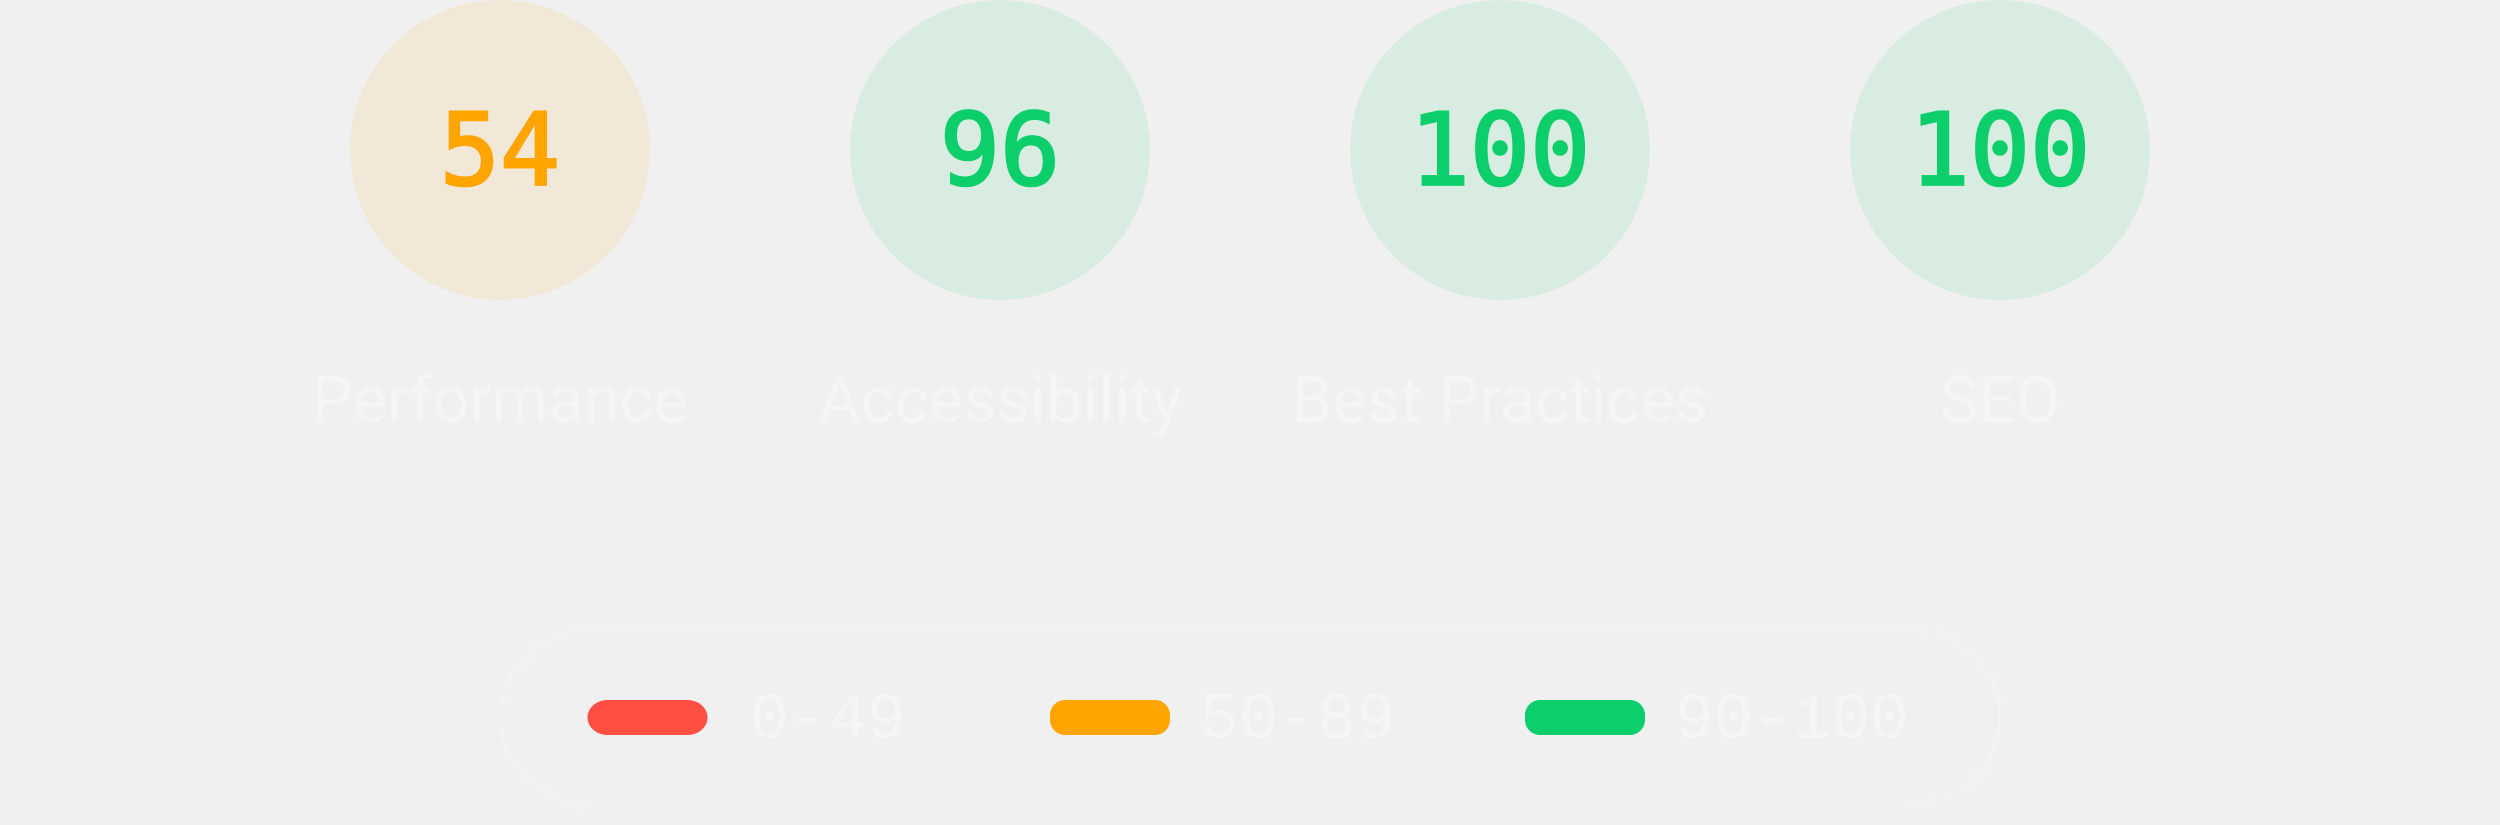
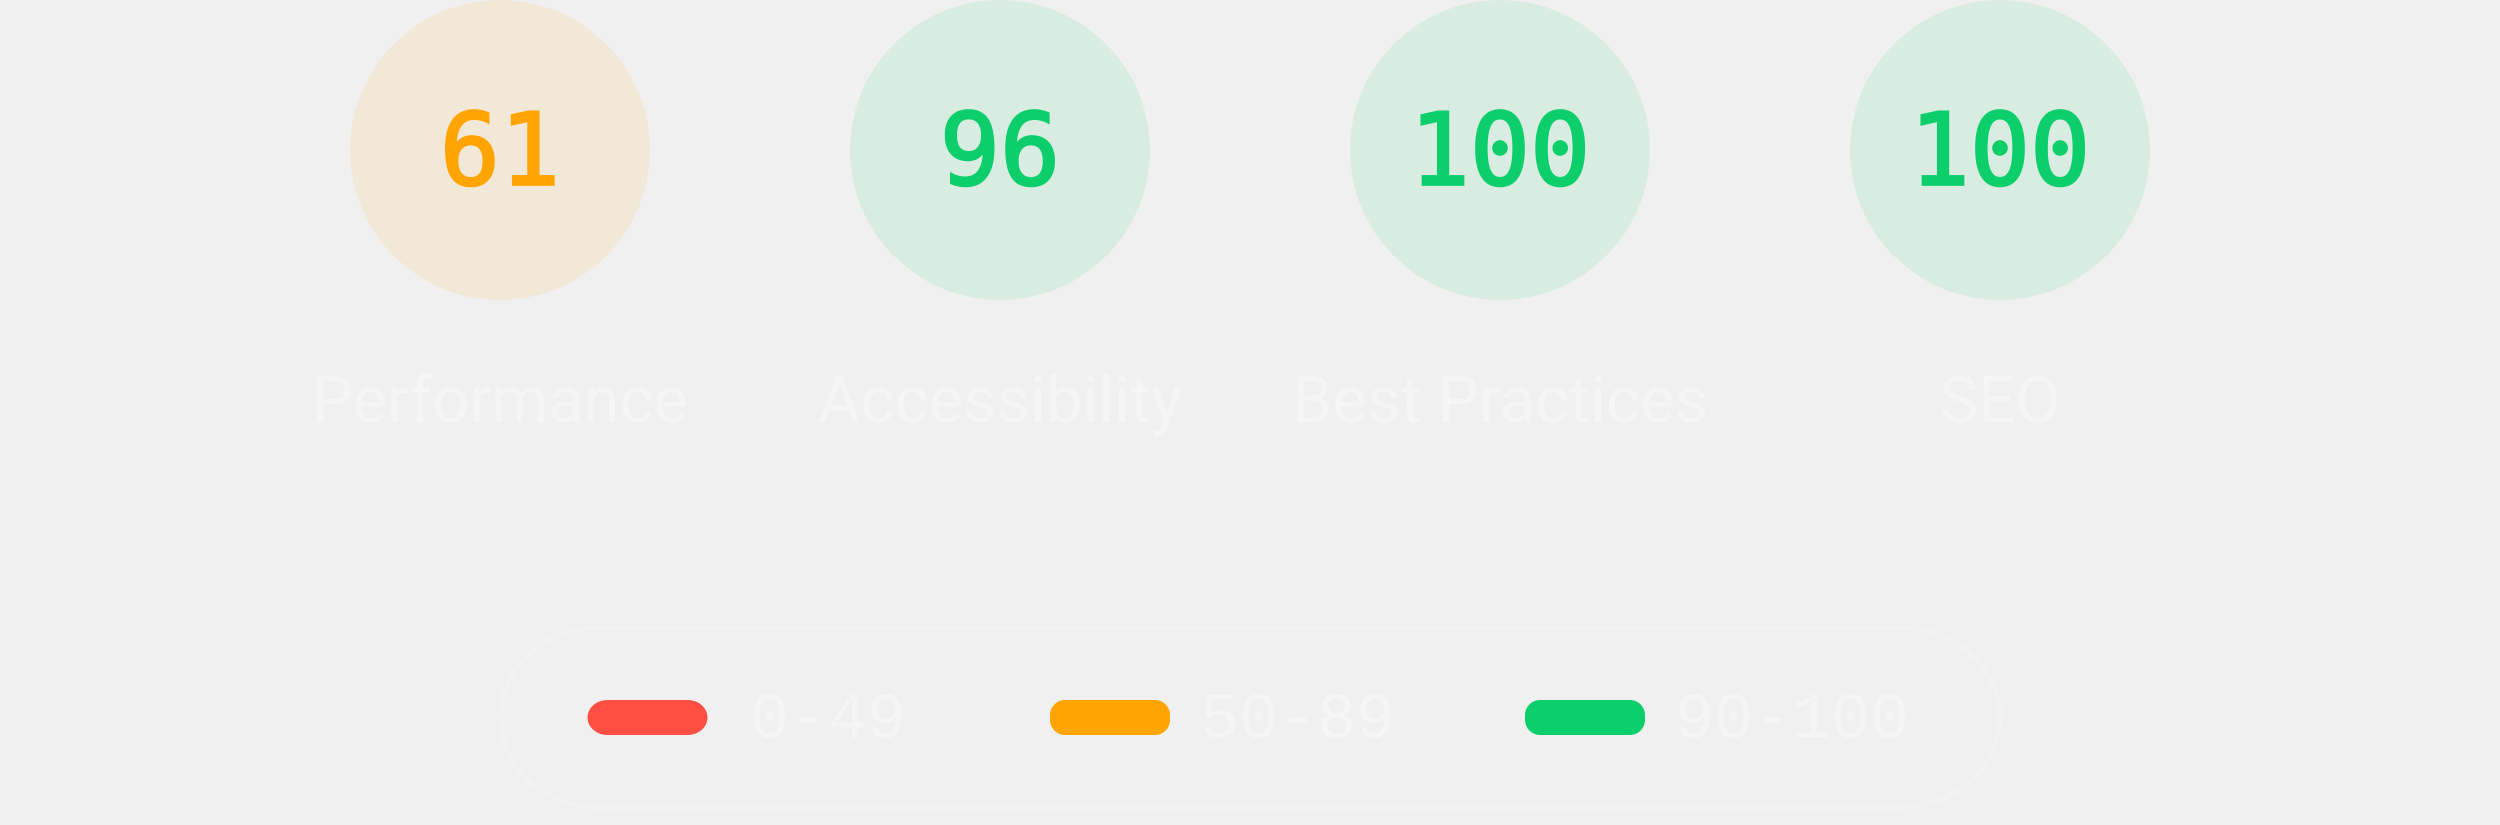
<svg xmlns="http://www.w3.org/2000/svg" class="theme--dark" fill="none" width="1000" height="330">
  <style>
			.gauge-base {
				opacity: 0.1
			}

			.gauge-arc {
				fill: none;
				animation-delay: 250ms;
				stroke-linecap: round;
				transform: rotate(-90deg);
				transform-origin: 100px 60px;
				animation: load-gauge 1s ease forwards
			}

			.guage-text {
				font-size: 40px;
				font-family: monospace;
				text-align: center
			}

			.guage-red {
				color: #ff4e42;
				fill: #ff4e42;
				stroke: #ff4e42
			}
			.guage-orange {
				color: #ffa400;
				fill: #ffa400;
				stroke: #ffa400
			}
			.guage-green {
				color: #0cce6b;
				fill: #0cce6b;
				stroke: #0cce6b
			}
			.theme--agnostic .guage-undefined {
				color: #5c5c5c;
				fill: #5c5c5c;
				stroke: #5c5c5c
			}
			.theme--light .guage-undefined {
				color: #1e1e1e;
				fill: #1e1e1e;
				stroke: #1e1e1e
			}
			.theme--dark .guage-undefined {
				color: #f5f5f5;
				fill: #f5f5f5;
				stroke: #f5f5f5
			}

			.guage-title {
				stroke: none;
				font-size: 26px;
				line-height: 26px;
				font-family: Roboto, Halvetica, Arial, sans-serif
			}
			.metric.guage-title {
				font-family: 'Courier New', Courier, monospace
			}
			.theme--agnostic .guage-title {
				color: #737373;
				fill: #737373
			}
			.theme--light .guage-title {
				color: #212121;
				fill: #212121
			}
			.theme--dark .guage-title {
				color: #f5f5f5;
				fill: #f5f5f5
			}

			@keyframes load-gauge {
				from {
					stroke-dasharray: 0 352.858
				}
			}
			.lh-gauge--pwa__disc {
				fill: #e0e0e0
			}
			.lh-gauge--pwa__logo {
				position: relative;
				fill: #b0b0b0
			}
			.lh-gauge--pwa__invisible {
				display: none
			}
			.lh-gauge--pwa__visible {
				display: inline
			}
			.guage-invisible {
				display: none
			}
			.lh-gauge--pwa__logo--primary-color {
				fill: #304ffe
			}
			.theme--agnostic .lh-gauge--pwa__logo--secondary-color {
				fill: #787878
			}
			.theme--light .lh-gauge--pwa__logo--secondary-color {
				fill: #3d3d3d
			}
			.theme--dark .lh-gauge--pwa__logo--secondary-color {
				fill: #d8b6b6
			}
			.theme--light #svg_2 {
				stroke: #00000022
			}
			.theme--agnostic #svg_2 {
				stroke: #616161
			}
			.theme--light #svg_2 {
				stroke: #00000022
			}
			.theme--dark #svg_2 {
				stroke: #f5f5f566
			}
		</style>
  <svg class="guage-div guage-perf guage-orange" viewBox="0 0 200 200" width="200" height="200" x="100" y="0">
    <circle class="gauge-base" r="56" cx="100" cy="60" stroke-width="8" />
-     <circle class="gauge-arc guage-arc-1" r="56" cx="100" cy="60" stroke-width="8" style="stroke-dasharray: 190.003, 351.858;" />
-     <text class="guage-text" x="100px" y="60px" alignment-baseline="central" dominant-baseline="central" text-anchor="middle">54</text>
+     <circle class="gauge-arc guage-arc-1" r="56" cx="100" cy="60" stroke-width="8" style="stroke-dasharray: 214.633, 351.858;" />
+     <text class="guage-text" x="100px" y="60px" alignment-baseline="central" dominant-baseline="central" text-anchor="middle">61</text>
    <text class="guage-title" x="100px" y="160px" alignment-baseline="central" dominant-baseline="central" text-anchor="middle">Performance</text>
  </svg>
  <svg class="guage-div guage-acc guage-green" viewBox="0 0 200 200" width="200" height="200" x="300" y="0">
    <circle class="gauge-base" r="56" cx="100" cy="60" stroke-width="8" />
    <circle class="gauge-arc guage-arc-2" r="56" cx="100" cy="60" stroke-width="8" style="stroke-dasharray: 337.784, 351.858;" />
    <text class="guage-text" x="100px" y="60px" alignment-baseline="central" dominant-baseline="central" text-anchor="middle">96</text>
    <text class="guage-title" x="100px" y="160px" alignment-baseline="central" dominant-baseline="central" text-anchor="middle">Accessibility</text>
  </svg>
  <svg class="guage-div guage-best guage-green" viewBox="0 0 200 200" width="200" height="200" x="500" y="0">
    <circle class="gauge-base" r="56" cx="100" cy="60" stroke-width="8" />
    <circle class="gauge-arc guage-arc-3" r="56" cx="100" cy="60" stroke-width="8" style="stroke-dasharray: 351.858, 351.858;" />
    <text class="guage-text" x="100px" y="60px" alignment-baseline="central" dominant-baseline="central" text-anchor="middle">100</text>
    <text class="guage-title" x="100px" y="160px" alignment-baseline="central" dominant-baseline="central" text-anchor="middle">Best Practices</text>
  </svg>
  <svg class="guage-div guage-seo guage-green" viewBox="0 0 200 200" width="200" height="200" x="700" y="0">
    <circle class="gauge-base" r="56" cx="100" cy="60" stroke-width="8" />
    <circle class="gauge-arc guage-arc-4" r="56" cx="100" cy="60" stroke-width="8" style="stroke-dasharray: 351.858, 351.858;" />
    <text class="guage-text" x="100px" y="60px" alignment-baseline="central" dominant-baseline="central" text-anchor="middle">100</text>
    <text class="guage-title" x="100px" y="160px" alignment-baseline="central" dominant-baseline="central" text-anchor="middle">SEO</text>
  </svg>
  <svg class="guage-div guage-pwa guage-invisible" viewBox="0 0 200 200" width="200" height="200" x="900" y="0">
    <svg viewBox="0 0 60 60" width="112" height="112" x="44" y="4">
      <defs>
        <linearGradient id="lh-gauge--pwa__check-circle__gradient-0" x1="50%" y1="0%" x2="50%" y2="100%">
          <stop stop-color="#00C852" offset="0%" />
          <stop stop-color="#009688" offset="100%" />
        </linearGradient>
        <linearGradient id="lh-gauge--pwa__installable__shadow-gradient-0" x1="76.056%" x2="24.111%" y1="82.995%" y2="24.735%">
          <stop stop-color="#A5D6A7" offset="0%" />
          <stop stop-color="#80CBC4" offset="100%" />
        </linearGradient>
        <linearGradient id="lh-gauge--pwa__fast-reliable__shadow-gradient-0" x1="76.056%" y1="82.995%" x2="25.678%" y2="26.493%">
          <stop stop-color="#64B5F6" offset="0%" />
          <stop stop-color="#2979FF" offset="100%" />
        </linearGradient>
        <g id="lh-gauge--pwa__fast-reliable-badge-0">
          <circle fill="#FFFFFF" cx="10" cy="10" r="10" />
          <path fill="#304FFE" d="M10 3.58l5.25 2.34v3.5c0 3.23-2.24 6.26-5.25 7-3.01-.74-5.25-3.77-5.25-7v-3.5L10 3.58zm-.47 10.74l2.76-4.83.03-.07c.04-.08 0-.24-.22-.24h-1.64l.47-3.26h-.47l-2.7 4.77c-.02.01.05-.1-.04.05-.09.16-.1.31.18.31h1.63l-.47 3.27h.47z" />
        </g>
        <g id="lh-gauge--pwa__installable-badge-0">
          <circle fill="#FFFFFF" cx="10" cy="10" r="10" />
          <path fill="#009688" d="M10 4.167A5.835 5.835 0 0 0 4.167 10 5.835 5.835 0 0 0 10 15.833 5.835 5.835 0 0 0 15.833 10 5.835 5.835 0 0 0 10 4.167zm2.917 6.416h-2.334v2.334H9.417v-2.334H7.083V9.417h2.334V7.083h1.166v2.334h2.334v1.166z" />
        </g>
      </defs>
      <g stroke="none" fill-rule="nonzero">
        <circle class="lh-gauge--pwa__disc" cx="30" cy="30" r="30" />
        <g class="lh-gauge--pwa__logo">
          <path d="M35.66 19.39l.7-1.75h2L37.4 15 38.6 12l3.4 9h-2.51l-.58-1.61z" />
          <path d="M33.52 21l3.65-9h-2.42l-2.5 5.82L30.5 12h-1.86l-1.9 5.82-1.35-2.65-1.21 3.72L25.4 21h2.38l1.72-5.2 1.64 5.2z" />
          <path fill-rule="nonzero" d="M20.3 17.91h1.48c.45 0 .85-.05 1.2-.15l.39-1.18 1.07-3.3a2.64 2.64 0 0 0-.28-.37c-.55-.6-1.36-.91-2.42-.91H18v9h2.3V17.9zm1.96-3.84c.22.22.33.5.33.87 0 .36-.1.65-.29.87-.2.23-.59.35-1.15.35h-.86v-2.41h.87c.52 0 .89.1 1.1.32z" />
        </g>
        <rect class="lh-gauge--pwa__component lh-gauge--pwa__na-line lh-gauge--pwa__invisible" fill="#FFFFFF" x="20" y="32" width="20" height="4" rx="2" />
        <g class="lh-gauge--pwa__component lh-gauge--pwa__fast-reliable-badge lh-gauge--pwa__invisible" transform="translate(20, 29)">
          <path fill="url(#lh-gauge--pwa__fast-reliable__shadow-gradient-0)" d="M33.63 19.49A30 30 0 0 1 16.2 30.36L3 17.14 17.14 3l16.49 16.49z" />
          <use href="#lh-gauge--pwa__fast-reliable-badge-0" />
        </g>
        <g class="lh-gauge--pwa__component lh-gauge--pwa__installable-badge lh-gauge--pwa__invisible" transform="translate(20, 29)">
          <path fill="url(#lh-gauge--pwa__installable__shadow-gradient-0)" d="M33.629 19.487c-4.272 5.453-10.391 9.39-17.415 10.869L3 17.142 17.142 3 33.63 19.487z" />
          <use href="#lh-gauge--pwa__installable-badge-0" />
        </g>
        <g class="lh-gauge--pwa__component lh-gauge--pwa__fast-reliable-installable-badges lh-gauge--pwa__invisible">
          <g transform="translate(8, 29)">
            <path fill="url(#lh-gauge--pwa__fast-reliable__shadow-gradient-0)" d="M16.321 30.463L3 17.143 17.142 3l22.365 22.365A29.864 29.864 0 0 1 22 31c-1.942 0-3.84-.184-5.679-.537z" />
            <use href="#lh-gauge--pwa__fast-reliable-badge-0" />
          </g>
          <g transform="translate(32, 29)">
            <path fill="url(#lh-gauge--pwa__installable__shadow-gradient-0)" d="M25.982 11.84a30.107 30.107 0 0 1-13.08 15.203L3 17.143 17.142 3l8.84 8.84z" />
            <use href="#lh-gauge--pwa__installable-badge-0" />
          </g>
        </g>
        <g class="lh-gauge--pwa__component lh-gauge--pwa__check-circle lh-gauge--pwa__invisible" transform="translate(18, 28)">
          <circle fill="#FFFFFF" cx="12" cy="12" r="12" />
          <path fill="url(#lh-gauge--pwa__check-circle__gradient-0)" d="M12 2a10 10 0 1 0 0 20 10 10 0 0 0 0-20zm-2 15l-5-5 1.41-1.41L10 14.17l7.59-7.59L19 8l-9 9z" />
        </g>
      </g>
    </svg>
    <text class="guage-title" y="160px" alignment-baseline="central" dominant-baseline="central" text-anchor="middle">
      <tspan x="100px" dy="-6px">Progressive</tspan>
      <tspan x="100px" dy="30px">Web App</tspan>
    </text>
  </svg>
  <svg width="604" height="76" x="200" y="250">
    <g>
      <rect fill="none" id="canvas_background" height="80" width="604" y="-1" x="-1" />
      <g display="none" overflow="visible" y="0" x="0" height="100%" width="100%" id="canvasGrid">
        <rect fill="url(#gridpattern)" stroke-width="0" y="0" x="0" height="100%" width="100%" />
      </g>
    </g>
    <g>
      <rect fill-opacity="0" stroke-width="2" rx="40" id="svg_2" height="72" width="600" y="1" x="0" fill="#000000" />
      <rect stroke="#000" rx="8" id="svg_3" height="14" width="48" y="30" x="35" stroke-opacity="null" stroke-width="0" fill="#ff4e42" />
      <rect stroke="#000" rx="6" id="svg_4" height="14" width="48" y="30" x="220" stroke-opacity="null" stroke-width="0" fill="#ffa400" />
      <rect stroke="#000" rx="6" id="svg_5" height="14" width="48" y="30" x="410" stroke-opacity="null" stroke-width="0" fill="#0cce6b" />
      <text class="metric guage-title" xml:space="preserve" text-anchor="start" font-size="26" id="svg_6" y="45" x="100" stroke-opacity="null" stroke-width="0" stroke="#000">0-49</text>
      <text class="metric guage-title" xml:space="preserve" text-anchor="start" font-size="26" id="svg_7" y="45" x="280" stroke-opacity="null" stroke-width="0" stroke="#000">50-89</text>
      <text class="metric guage-title" xml:space="preserve" text-anchor="start" font-size="26" id="svg_8" y="45" x="470" stroke-opacity="null" stroke-width="0" stroke="#000">90-100</text>
    </g>
  </svg>
</svg>
